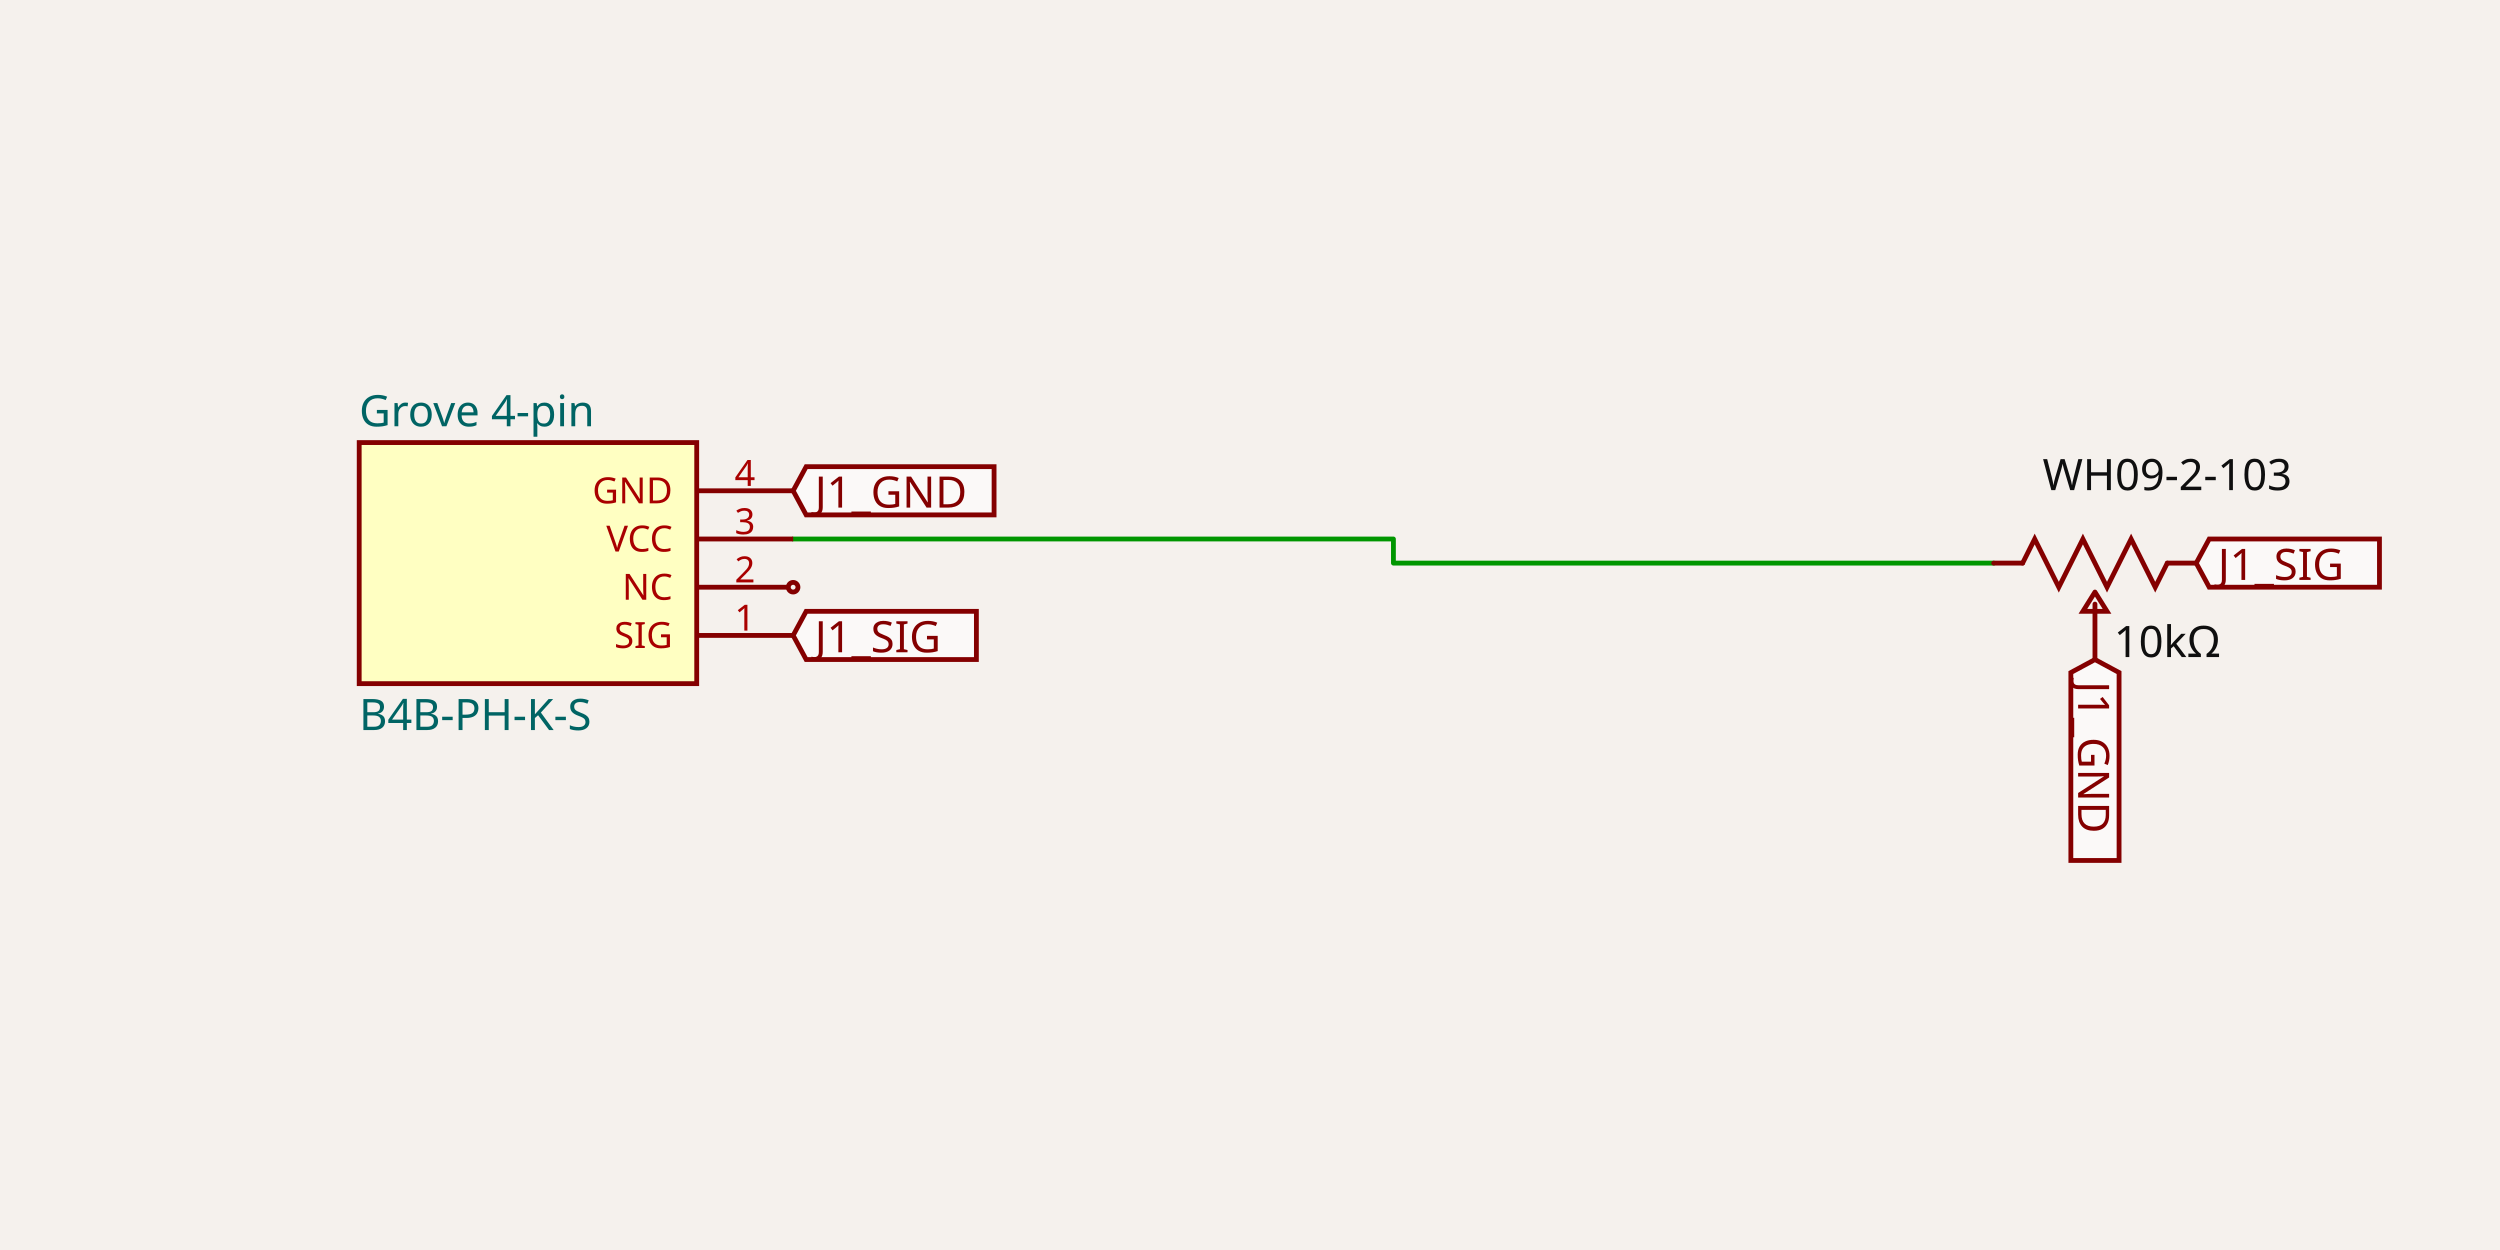
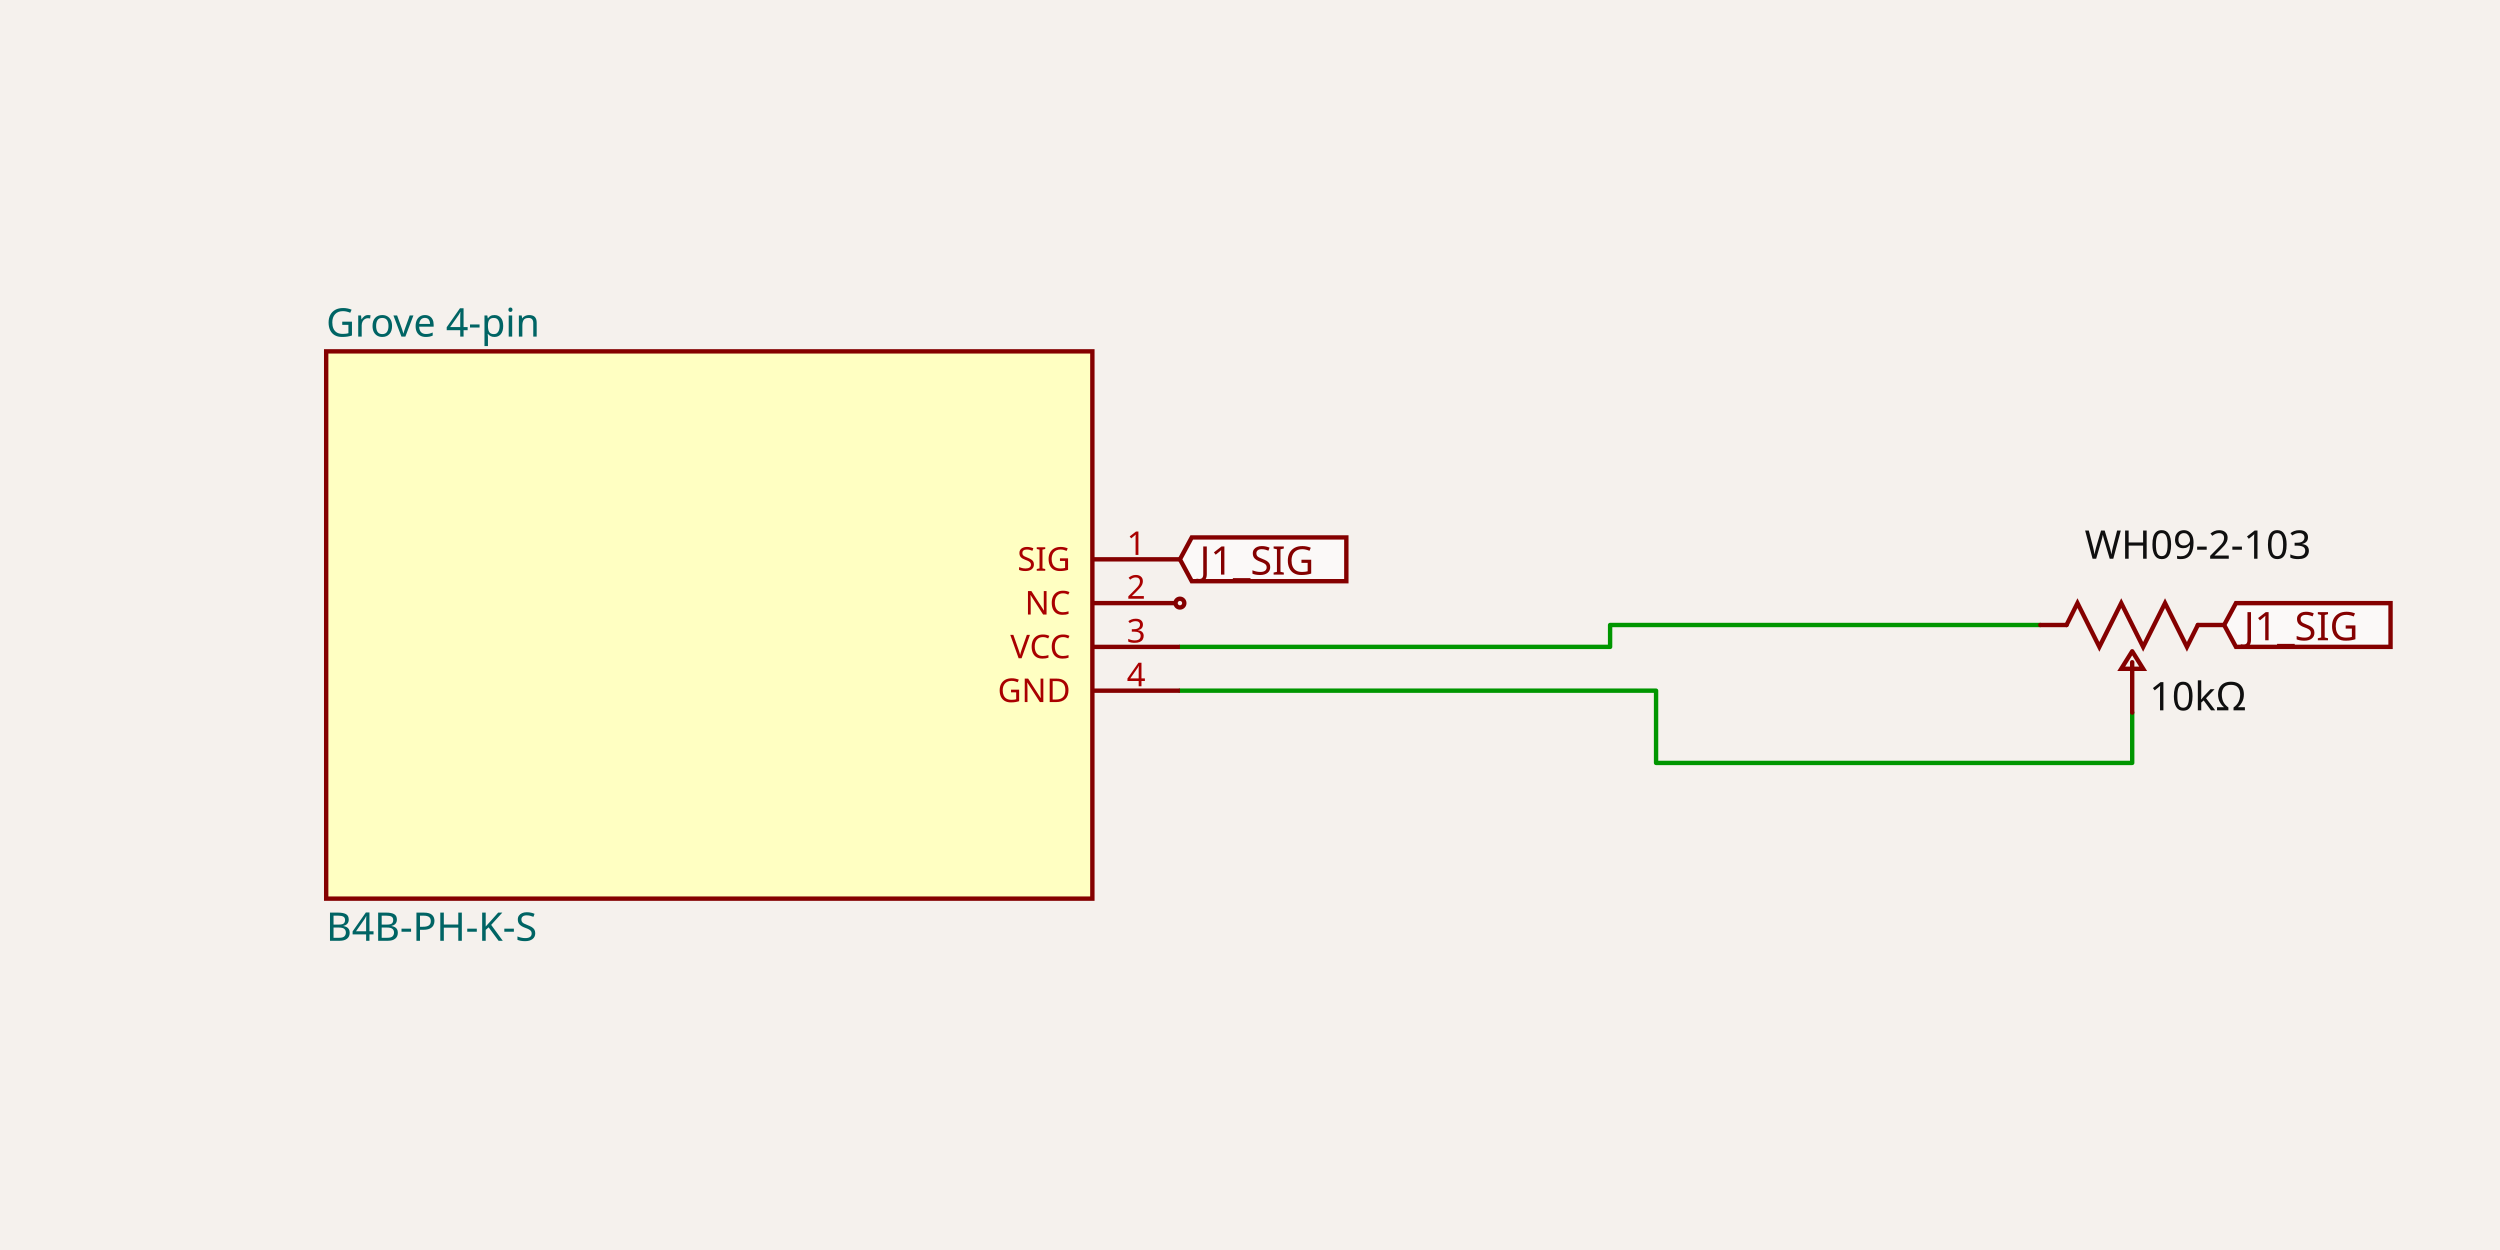
- <svg xmlns="http://www.w3.org/2000/svg" class="tscircuit-schematic" width="1200" height="600" style="background-color: rgb(245, 241, 237)" data-real-to-screen-transform="matrix(115.7169306727,0,0,-115.7169306727,832.0047315367,270.2916066653)">
+ <svg xmlns="http://www.w3.org/2000/svg" class="tscircuit-schematic" width="1200" height="600" style="background-color: rgb(245, 241, 237)" data-real-to-screen-transform="matrix(105.0775822816,0,0,-105.0775822816,865.8392780003,300)">
  <style>
              .boundary { fill: rgb(245, 241, 237); }
              .schematic-boundary { fill: none; stroke: #fff; }
              .component { fill: none; stroke: rgb(132, 0, 0); }
              .chip { fill: rgb(255, 255, 194); stroke: rgb(132, 0, 0); }
              .component-pin { fill: none; stroke: rgb(132, 0, 0); }
              .text { font-family: sans-serif; fill: rgb(0, 150, 0); }
              .pin-number { fill: rgb(169, 0, 0); }
              .port-label { fill: rgb(0, 100, 100); }
              .component-name { fill: rgb(0, 100, 100); }
-               
+ 
            </style>
  <rect class="boundary" x="0" y="0" width="1200" height="600" />
  <g class="trace sch-trace" data-layer="base" data-circuit-json-type="schematic_trace" data-schematic-trace-id="schematic_trace_0" data-subcircuit-connectivity-map-key="GroveRotaryAngleSensor_connectivity_net0">
-     <path d="M 380.709 258.72 L 668.844 258.72 L 668.844 270.292 L 956.979 270.292" class="trace-invisible-hover-outline sch-trace-hitbox" stroke="rgb(0, 150, 0)" fill="none" stroke-width="18.515px" stroke-linecap="round" opacity="0" stroke-linejoin="round" />
-     <path class="sch-trace-path" d="M 380.709 258.72 L 668.844 258.72 L 668.844 270.292 L 956.979 270.292" stroke="rgb(0, 150, 0)" fill="none" stroke-width="2.314px" stroke-linecap="round" stroke-linejoin="round" />
+     <path d="M 566.368 310.508 L 772.846 310.508 L 772.846 300 L 979.323 300" class="trace-invisible-hover-outline sch-trace-hitbox" stroke="rgb(0, 150, 0)" fill="none" stroke-width="16.812px" stroke-linecap="round" opacity="0" stroke-linejoin="round" />
+     <path class="sch-trace-path" d="M 566.368 310.508 L 772.846 310.508 L 772.846 300 L 979.323 300" stroke="rgb(0, 150, 0)" fill="none" stroke-width="2.102px" stroke-linecap="round" stroke-linejoin="round" />
+   </g>
+   <g class="trace sch-trace" data-layer="base" data-circuit-json-type="schematic_trace" data-schematic-trace-id="schematic_trace_1" data-subcircuit-connectivity-map-key="GroveRotaryAngleSensor_connectivity_net1">
+     <path d="M 566.368 331.523 L 794.912 331.523 L 794.912 366.199 L 1023.456 366.199 L 1023.456 345.183 L 1023.456 342.031" class="trace-invisible-hover-outline sch-trace-hitbox" stroke="rgb(0, 150, 0)" fill="none" stroke-width="16.812px" stroke-linecap="round" opacity="0" stroke-linejoin="round" />
+     <path class="sch-trace-path" d="M 566.368 331.523 L 794.912 331.523 L 794.912 366.199 L 1023.456 366.199 L 1023.456 345.183 L 1023.456 342.031" stroke="rgb(0, 150, 0)" fill="none" stroke-width="2.102px" stroke-linecap="round" stroke-linejoin="round" />
  </g>
  <g class="trace-overlays sch-trace-overlays" data-layer="overlay" data-circuit-json-type="schematic_trace" data-schematic-trace-id="schematic_trace_0" data-subcircuit-connectivity-map-key="GroveRotaryAngleSensor_connectivity_net0" />
+   <g class="trace-overlays sch-trace-overlays" data-layer="overlay" data-circuit-json-type="schematic_trace" data-schematic-trace-id="schematic_trace_1" data-subcircuit-connectivity-map-key="GroveRotaryAngleSensor_connectivity_net1" />
  <g class="sch-component" data-circuit-json-type="schematic_component" data-schematic-component-id="schematic_component_0">
-     <rect class="component chip sch-component-body" x="172.418" y="212.433" width="162.004" height="115.717" stroke-width="2.314px" fill="rgb(255, 255, 194)" stroke="rgb(132, 0, 0)" />
-     <rect class="component-overlay sch-component-overlay" x="172.418" y="212.433" width="162.004" height="115.717" fill="transparent" />
-     <text class="sch-text" x="172.418" y="343.193" fill="#006464" text-anchor="start" dominant-baseline="middle" font-family="sans-serif" font-size="20.829px" transform="rotate(0, 172.4182, 343.1933)">B4B-PH-K-S</text>
-     <text class="sch-text" x="172.418" y="197.39" fill="#006464" text-anchor="start" dominant-baseline="middle" font-family="sans-serif" font-size="20.829px" transform="rotate(0, 172.4182, 197.3899)">Grove 4-pin</text>
-     <line class="component-pin sch-component-pin sch-port-line" x1="334.422" y1="305.007" x2="380.709" y2="305.007" stroke-width="2.314px" />
+     <rect class="component chip sch-component-body" x="156.566" y="168.653" width="367.772" height="262.694" stroke-width="2.102px" fill="rgb(255, 255, 194)" stroke="rgb(132, 0, 0)" />
+     <rect class="component-overlay sch-component-overlay" x="156.566" y="168.653" width="367.772" height="262.694" fill="transparent" />
+     <text class="sch-text" x="156.566" y="445.007" fill="#006464" text-anchor="start" dominant-baseline="middle" font-family="sans-serif" font-size="18.914px" transform="rotate(0, 156.5656, 445.0071)">B4B-PH-K-S</text>
+     <text class="sch-text" x="156.566" y="154.993" fill="#006464" text-anchor="start" dominant-baseline="middle" font-family="sans-serif" font-size="18.914px" transform="rotate(0, 156.5656, 154.9929)">Grove 4-pin</text>
+     <line class="component-pin sch-component-pin sch-port-line" x1="524.337" y1="268.477" x2="566.368" y2="268.477" stroke-width="2.102px" />
    <g class="sch-port" data-schematic-port-id="source_port_0">
-       <rect x="378.394" y="302.692" width="4.629" height="4.629" opacity="0" />
+       <rect x="564.267" y="266.375" width="4.203" height="4.203" opacity="0" />
    </g>
-     <text class="pin-number sch-pin-number" x="357.565" y="302.692" style="font-family: sans-serif;" fill="rgb(169, 0, 0)" text-anchor="middle" dominant-baseline="auto" font-size="17.358px" transform="">1</text>
-     <text class="pin-number sch-pin-label" x="322.85" y="305.007" style="font-family: sans-serif;" fill="rgb(169, 0, 0)" text-anchor="end" dominant-baseline="middle" font-size="17.358px" transform="">SIG</text>
-     <line class="component-pin sch-component-pin sch-port-line" x1="334.422" y1="281.863" x2="378.394" y2="281.863" stroke-width="2.314px" />
+     <text class="pin-number sch-pin-number" x="545.353" y="266.375" style="font-family: sans-serif;" fill="rgb(169, 0, 0)" text-anchor="middle" dominant-baseline="auto" font-size="15.762px" transform="">1</text>
+     <text class="pin-number sch-pin-label" x="513.829" y="268.477" style="font-family: sans-serif;" fill="rgb(169, 0, 0)" text-anchor="end" dominant-baseline="middle" font-size="15.762px" transform="">SIG</text>
+     <line class="component-pin sch-component-pin sch-port-line" x1="524.337" y1="289.492" x2="564.267" y2="289.492" stroke-width="2.102px" />
    <g class="sch-port" data-schematic-port-id="source_port_1">
-       <circle class="component-pin sch-component-pin sch-port-terminal" cx="380.709" cy="281.863" r="2.314" stroke-width="2.314px" />
-       <rect x="378.394" y="279.549" width="4.629" height="4.629" opacity="0" />
+       <circle class="component-pin sch-component-pin sch-port-terminal" cx="566.368" cy="289.492" r="2.102" stroke-width="2.102px" />
+       <rect x="564.267" y="287.391" width="4.203" height="4.203" opacity="0" />
    </g>
-     <text class="pin-number sch-pin-number" x="357.565" y="279.549" style="font-family: sans-serif;" fill="rgb(169, 0, 0)" text-anchor="middle" dominant-baseline="auto" font-size="17.358px" transform="">2</text>
-     <text class="pin-number sch-pin-label" x="322.85" y="281.863" style="font-family: sans-serif;" fill="rgb(169, 0, 0)" text-anchor="end" dominant-baseline="middle" font-size="17.358px" transform="">NC</text>
-     <line class="component-pin sch-component-pin sch-port-line" x1="334.422" y1="258.72" x2="380.709" y2="258.72" stroke-width="2.314px" />
+     <text class="pin-number sch-pin-number" x="545.353" y="287.391" style="font-family: sans-serif;" fill="rgb(169, 0, 0)" text-anchor="middle" dominant-baseline="auto" font-size="15.762px" transform="">2</text>
+     <text class="pin-number sch-pin-label" x="513.829" y="289.492" style="font-family: sans-serif;" fill="rgb(169, 0, 0)" text-anchor="end" dominant-baseline="middle" font-size="15.762px" transform="">NC</text>
+     <line class="component-pin sch-component-pin sch-port-line" x1="524.337" y1="310.508" x2="566.368" y2="310.508" stroke-width="2.102px" />
    <g class="sch-port" data-schematic-port-id="source_port_2">
-       <rect x="378.394" y="256.406" width="4.629" height="4.629" opacity="0" />
+       <rect x="564.267" y="308.406" width="4.203" height="4.203" opacity="0" />
    </g>
-     <text class="pin-number sch-pin-number" x="357.565" y="256.406" style="font-family: sans-serif;" fill="rgb(169, 0, 0)" text-anchor="middle" dominant-baseline="auto" font-size="17.358px" transform="">3</text>
-     <text class="pin-number sch-pin-label" x="322.85" y="258.72" style="font-family: sans-serif;" fill="rgb(169, 0, 0)" text-anchor="end" dominant-baseline="middle" font-size="17.358px" transform="">VCC</text>
-     <line class="component-pin sch-component-pin sch-port-line" x1="334.422" y1="235.577" x2="380.709" y2="235.577" stroke-width="2.314px" />
+     <text class="pin-number sch-pin-number" x="545.353" y="308.406" style="font-family: sans-serif;" fill="rgb(169, 0, 0)" text-anchor="middle" dominant-baseline="auto" font-size="15.762px" transform="">3</text>
+     <text class="pin-number sch-pin-label" x="513.829" y="310.508" style="font-family: sans-serif;" fill="rgb(169, 0, 0)" text-anchor="end" dominant-baseline="middle" font-size="15.762px" transform="">VCC</text>
+     <line class="component-pin sch-component-pin sch-port-line" x1="524.337" y1="331.523" x2="566.368" y2="331.523" stroke-width="2.102px" />
    <g class="sch-port" data-schematic-port-id="source_port_3">
-       <rect x="378.394" y="233.262" width="4.629" height="4.629" opacity="0" />
+       <rect x="564.267" y="329.422" width="4.203" height="4.203" opacity="0" />
    </g>
-     <text class="pin-number sch-pin-number" x="357.565" y="233.262" style="font-family: sans-serif;" fill="rgb(169, 0, 0)" text-anchor="middle" dominant-baseline="auto" font-size="17.358px" transform="">4</text>
-     <text class="pin-number sch-pin-label" x="322.85" y="235.577" style="font-family: sans-serif;" fill="rgb(169, 0, 0)" text-anchor="end" dominant-baseline="middle" font-size="17.358px" transform="">GND</text>
+     <text class="pin-number sch-pin-number" x="545.353" y="329.422" style="font-family: sans-serif;" fill="rgb(169, 0, 0)" text-anchor="middle" dominant-baseline="auto" font-size="15.762px" transform="">4</text>
+     <text class="pin-number sch-pin-label" x="513.829" y="331.523" style="font-family: sans-serif;" fill="rgb(169, 0, 0)" text-anchor="end" dominant-baseline="middle" font-size="15.762px" transform="">GND</text>
  </g>
  <g class="sch-component" data-circuit-json-type="schematic_component" data-schematic-component-id="schematic_component_1">
-     <rect class="component-overlay sch-component-overlay" x="956.979" y="258.72" width="97.202" height="57.858" fill="transparent" />
-     <path class="sch-component-symbol-path" d="M 956.979 270.292 L 970.865 270.292" stroke="rgb(132, 0, 0)" fill="none" stroke-width="2.314px" stroke-linecap="round" />
-     <path class="sch-component-symbol-path" d="M 970.865 270.292 L 976.651 258.72 L 988.223 281.863 L 999.794 258.72 L 1011.366 281.863 L 1022.938 258.72 L 1034.509 281.863 L 1040.295 270.292" stroke="rgb(132, 0, 0)" fill="none" stroke-width="2.314px" stroke-linecap="round" />
-     <path class="sch-component-symbol-path" d="M 1040.295 270.292 L 1054.181 270.292" stroke="rgb(132, 0, 0)" fill="none" stroke-width="2.314px" stroke-linecap="round" />
-     <path class="sch-component-symbol-path" d="M 1005.58 289.963 L 1005.58 316.578" stroke="rgb(132, 0, 0)" fill="none" stroke-width="2.314px" stroke-linecap="round" />
-     <path class="sch-component-symbol-path" d="M 1005.58 284.178 L 1011.366 293.435 L 999.794 293.435 L 1005.58 284.178" stroke="rgb(132, 0, 0)" fill="none" stroke-width="2.314px" stroke-linecap="round" />
-     <text class="sch-component-name sch-component-text" x="1040.295" y="241.362" stroke="rgb(245, 241, 237)" stroke-width="2.314px" paint-order="stroke" fill="rgb(15, 15, 15)" font-family="sans-serif" text-anchor="middle" dominant-baseline="ideographic" font-size="20.829px">WH09-2-103</text>
-     <text class="sch-component-text" x="1040.295" y="299.221" fill="rgb(15, 15, 15)" font-family="sans-serif" text-anchor="middle" dominant-baseline="hanging" font-size="20.829px">10kΩ</text>
+     <rect class="component-overlay sch-component-overlay" x="979.323" y="289.492" width="88.265" height="52.539" fill="transparent" />
+     <path class="sch-component-symbol-path" d="M 979.323 300 L 991.932 300" stroke="rgb(132, 0, 0)" fill="none" stroke-width="2.102px" stroke-linecap="round" />
+     <path class="sch-component-symbol-path" d="M 991.932 300 L 997.186 289.492 L 1007.694 310.508 L 1018.202 289.492 L 1028.71 310.508 L 1039.217 289.492 L 1049.725 310.508 L 1054.979 300" stroke="rgb(132, 0, 0)" fill="none" stroke-width="2.102px" stroke-linecap="round" />
+     <path class="sch-component-symbol-path" d="M 1054.979 300 L 1067.588 300" stroke="rgb(132, 0, 0)" fill="none" stroke-width="2.102px" stroke-linecap="round" />
+     <path class="sch-component-symbol-path" d="M 1023.456 317.863 L 1023.456 342.031" stroke="rgb(132, 0, 0)" fill="none" stroke-width="2.102px" stroke-linecap="round" />
+     <path class="sch-component-symbol-path" d="M 1023.456 312.609 L 1028.71 321.016 L 1018.202 321.016 L 1023.456 312.609" stroke="rgb(132, 0, 0)" fill="none" stroke-width="2.102px" stroke-linecap="round" />
+     <text class="sch-component-name sch-component-text" x="1054.979" y="273.731" stroke="rgb(245, 241, 237)" stroke-width="2.102px" paint-order="stroke" fill="rgb(15, 15, 15)" font-family="sans-serif" text-anchor="middle" dominant-baseline="ideographic" font-size="18.914px">WH09-2-103</text>
+     <text class="sch-component-text" x="1054.979" y="326.269" fill="rgb(15, 15, 15)" font-family="sans-serif" text-anchor="middle" dominant-baseline="hanging" font-size="18.914px">10kΩ</text>
  </g>
  <g class="schematic-port-hover sch-port-hover" data-schematic-port-id="source_port_0">
-     <circle cx="380.709" cy="305.007" r="4.629" fill="red" opacity="0" />
+     <circle cx="566.368" cy="268.477" r="4.203" fill="red" opacity="0" />
  </g>
  <g class="schematic-port-hover sch-port-hover" data-schematic-port-id="source_port_1">
-     <circle cx="380.709" cy="281.863" r="4.629" fill="red" opacity="0" />
+     <circle cx="566.368" cy="289.492" r="4.203" fill="red" opacity="0" />
  </g>
  <g class="schematic-port-hover sch-port-hover" data-schematic-port-id="source_port_2">
-     <circle cx="380.709" cy="258.72" r="4.629" fill="red" opacity="0" />
+     <circle cx="566.368" cy="310.508" r="4.203" fill="red" opacity="0" />
  </g>
  <g class="schematic-port-hover sch-port-hover" data-schematic-port-id="source_port_3">
-     <circle cx="380.709" cy="235.577" r="4.629" fill="red" opacity="0" />
+     <circle cx="566.368" cy="331.523" r="4.203" fill="red" opacity="0" />
  </g>
  <g class="schematic-port-hover sch-port-hover" data-schematic-port-id="source_port_4">
-     <circle cx="956.979" cy="270.292" r="4.629" fill="red" opacity="0" />
+     <circle cx="979.323" cy="300" r="4.203" fill="red" opacity="0" />
  </g>
  <g class="schematic-port-hover sch-port-hover" data-schematic-port-id="source_port_5">
-     <circle cx="1054.181" cy="270.292" r="4.629" fill="red" opacity="0" />
+     <circle cx="1067.588" cy="300" r="4.203" fill="red" opacity="0" />
  </g>
  <g class="schematic-port-hover sch-port-hover" data-schematic-port-id="source_port_6">
-     <circle cx="1005.58" cy="316.578" r="4.629" fill="red" opacity="0" />
+     <circle cx="1023.456" cy="342.031" r="4.203" fill="red" opacity="0" />
  </g>
-   <path class="net-label sch-net-label" data-circuit-json-type="schematic_net_label" data-schematic-net-label-id="schematic_net_label_0" d="     M 380.709,305.007     L 386.957,293.435     L 468.669,293.435     L 468.669,316.578     L 386.957,316.578     Z   " fill="rgba(255, 255, 255, 0.6)" stroke="rgb(132, 0, 0)" stroke-width="2.314px" />
-   <text class="net-label-text sch-net-label-text" data-circuit-json-type="schematic_net_label" data-schematic-net-label-id="schematic_net_label_0" x="391.123" y="305.007" fill="rgb(132, 0, 0)" text-anchor="start" dominant-baseline="central" font-family="sans-serif" font-variant-numeric="tabular-nums" font-size="20.829px" transform="">J1_SIG</text>
-   <path class="net-label sch-net-label" data-circuit-json-type="schematic_net_label" data-schematic-net-label-id="schematic_net_label_1" d="     M 1054.181,270.292     L 1060.43,258.72     L 1142.142,258.72     L 1142.142,281.863     L 1060.43,281.863     Z   " fill="rgba(255, 255, 255, 0.6)" stroke="rgb(132, 0, 0)" stroke-width="2.314px" />
-   <text class="net-label-text sch-net-label-text" data-circuit-json-type="schematic_net_label" data-schematic-net-label-id="schematic_net_label_1" x="1064.596" y="270.292" fill="rgb(132, 0, 0)" text-anchor="start" dominant-baseline="central" font-family="sans-serif" font-variant-numeric="tabular-nums" font-size="20.829px" transform="">J1_SIG</text>
-   <path class="net-label sch-net-label" data-circuit-json-type="schematic_net_label" data-schematic-net-label-id="schematic_net_label_2" d="     M 380.709,235.577     L 386.957,224.005     L 477.155,224.005     L 477.155,247.148     L 386.957,247.148     Z   " fill="rgba(255, 255, 255, 0.6)" stroke="rgb(132, 0, 0)" stroke-width="2.314px" />
-   <text class="net-label-text sch-net-label-text" data-circuit-json-type="schematic_net_label" data-schematic-net-label-id="schematic_net_label_2" x="391.123" y="235.577" fill="rgb(132, 0, 0)" text-anchor="start" dominant-baseline="central" font-family="sans-serif" font-variant-numeric="tabular-nums" font-size="20.829px" transform="">J1_GND</text>
-   <path class="net-label sch-net-label" data-circuit-json-type="schematic_net_label" data-schematic-net-label-id="schematic_net_label_3" d="     M 1005.58,316.578     L 1017.152,322.827     L 1017.152,413.025     L 994.008,413.025     L 994.008,322.827     Z   " fill="rgba(255, 255, 255, 0.6)" stroke="rgb(132, 0, 0)" stroke-width="2.314px" />
-   <text class="net-label-text sch-net-label-text" data-circuit-json-type="schematic_net_label" data-schematic-net-label-id="schematic_net_label_3" x="1005.58" y="326.993" fill="rgb(132, 0, 0)" text-anchor="start" dominant-baseline="central" font-family="sans-serif" font-variant-numeric="tabular-nums" font-size="20.829px" transform="rotate(90 1005.58 326.9929)">J1_GND</text>
+   <path class="net-label sch-net-label" data-circuit-json-type="schematic_net_label" data-schematic-net-label-id="schematic_net_label_0" d="     M 566.368,268.477     L 572.042,257.969     L 646.241,257.969     L 646.241,278.984     L 572.042,278.984     Z   " fill="rgba(255, 255, 255, 0.6)" stroke="rgb(132, 0, 0)" stroke-width="2.102px" />
+   <text class="net-label-text sch-net-label-text" data-circuit-json-type="schematic_net_label" data-schematic-net-label-id="schematic_net_label_0" x="575.825" y="268.477" fill="rgb(132, 0, 0)" text-anchor="start" dominant-baseline="central" font-family="sans-serif" font-variant-numeric="tabular-nums" font-size="18.914px" transform="">J1_SIG</text>
+   <path class="net-label sch-net-label" data-circuit-json-type="schematic_net_label" data-schematic-net-label-id="schematic_net_label_1" d="     M 1067.588,300     L 1073.262,289.492     L 1147.461,289.492     L 1147.461,310.508     L 1073.262,310.508     Z   " fill="rgba(255, 255, 255, 0.6)" stroke="rgb(132, 0, 0)" stroke-width="2.102px" />
+   <text class="net-label-text sch-net-label-text" data-circuit-json-type="schematic_net_label" data-schematic-net-label-id="schematic_net_label_1" x="1077.045" y="300" fill="rgb(132, 0, 0)" text-anchor="start" dominant-baseline="central" font-family="sans-serif" font-variant-numeric="tabular-nums" font-size="18.914px" transform="">J1_SIG</text>
</svg>
